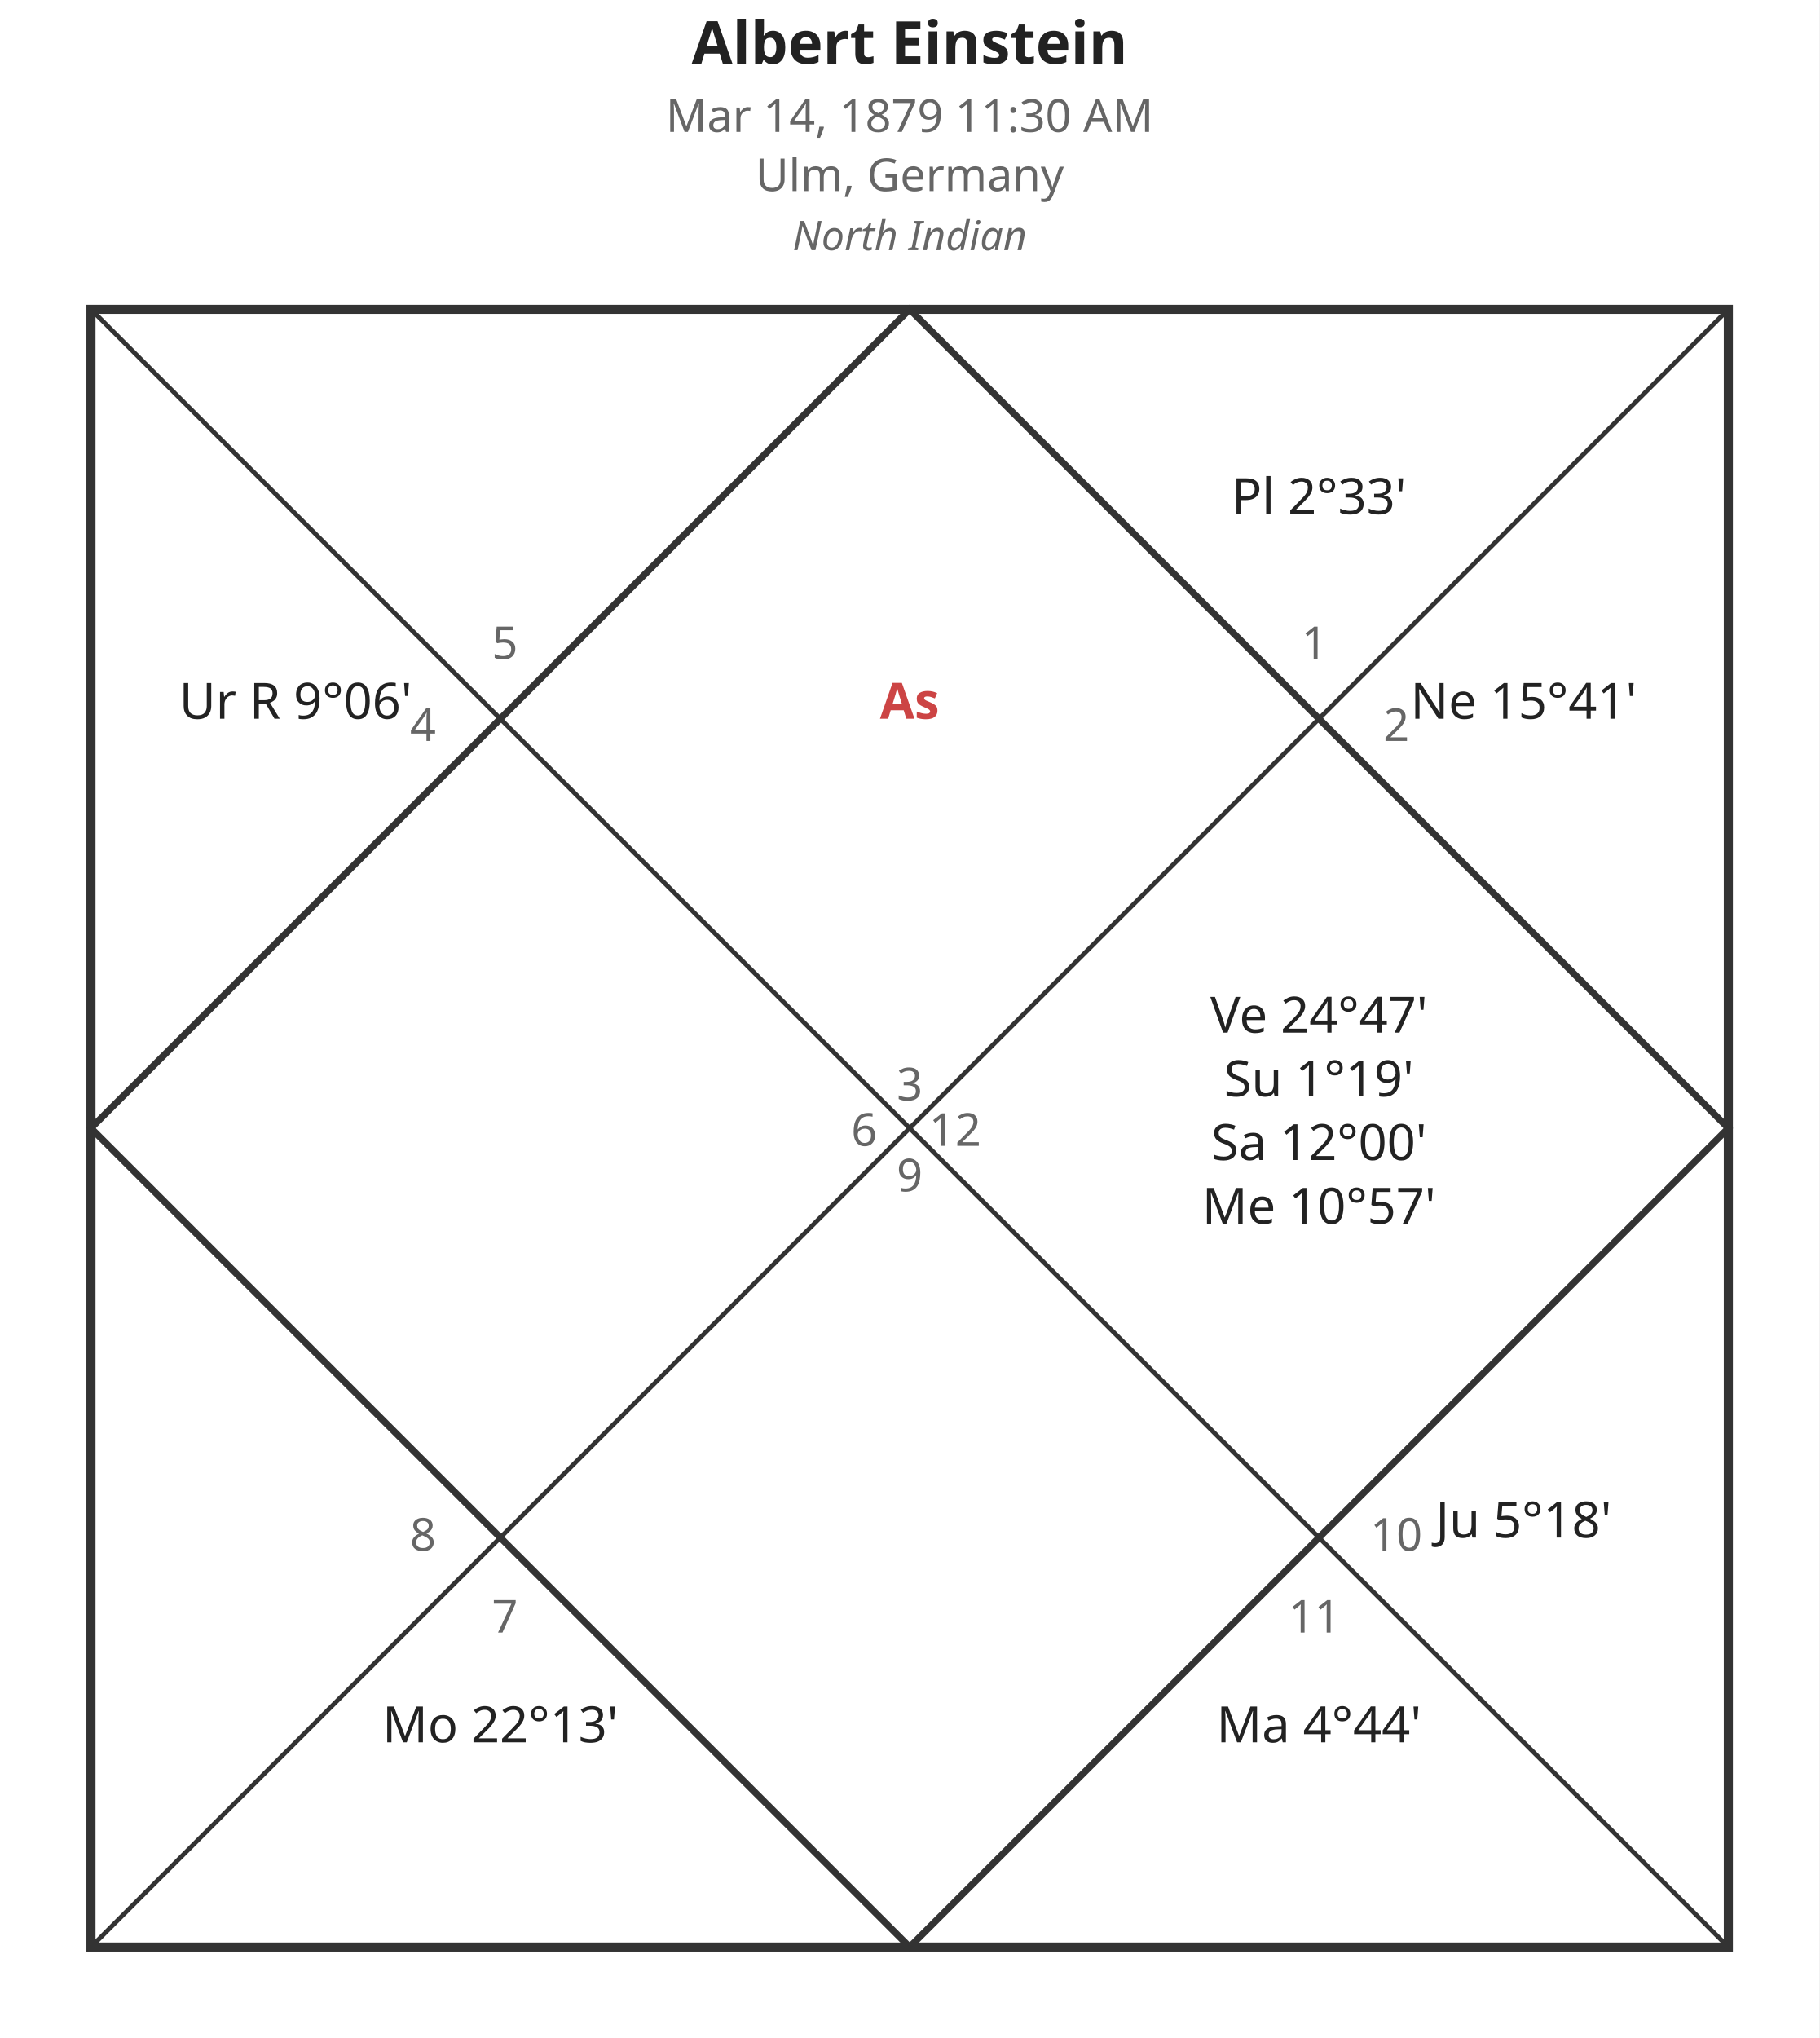
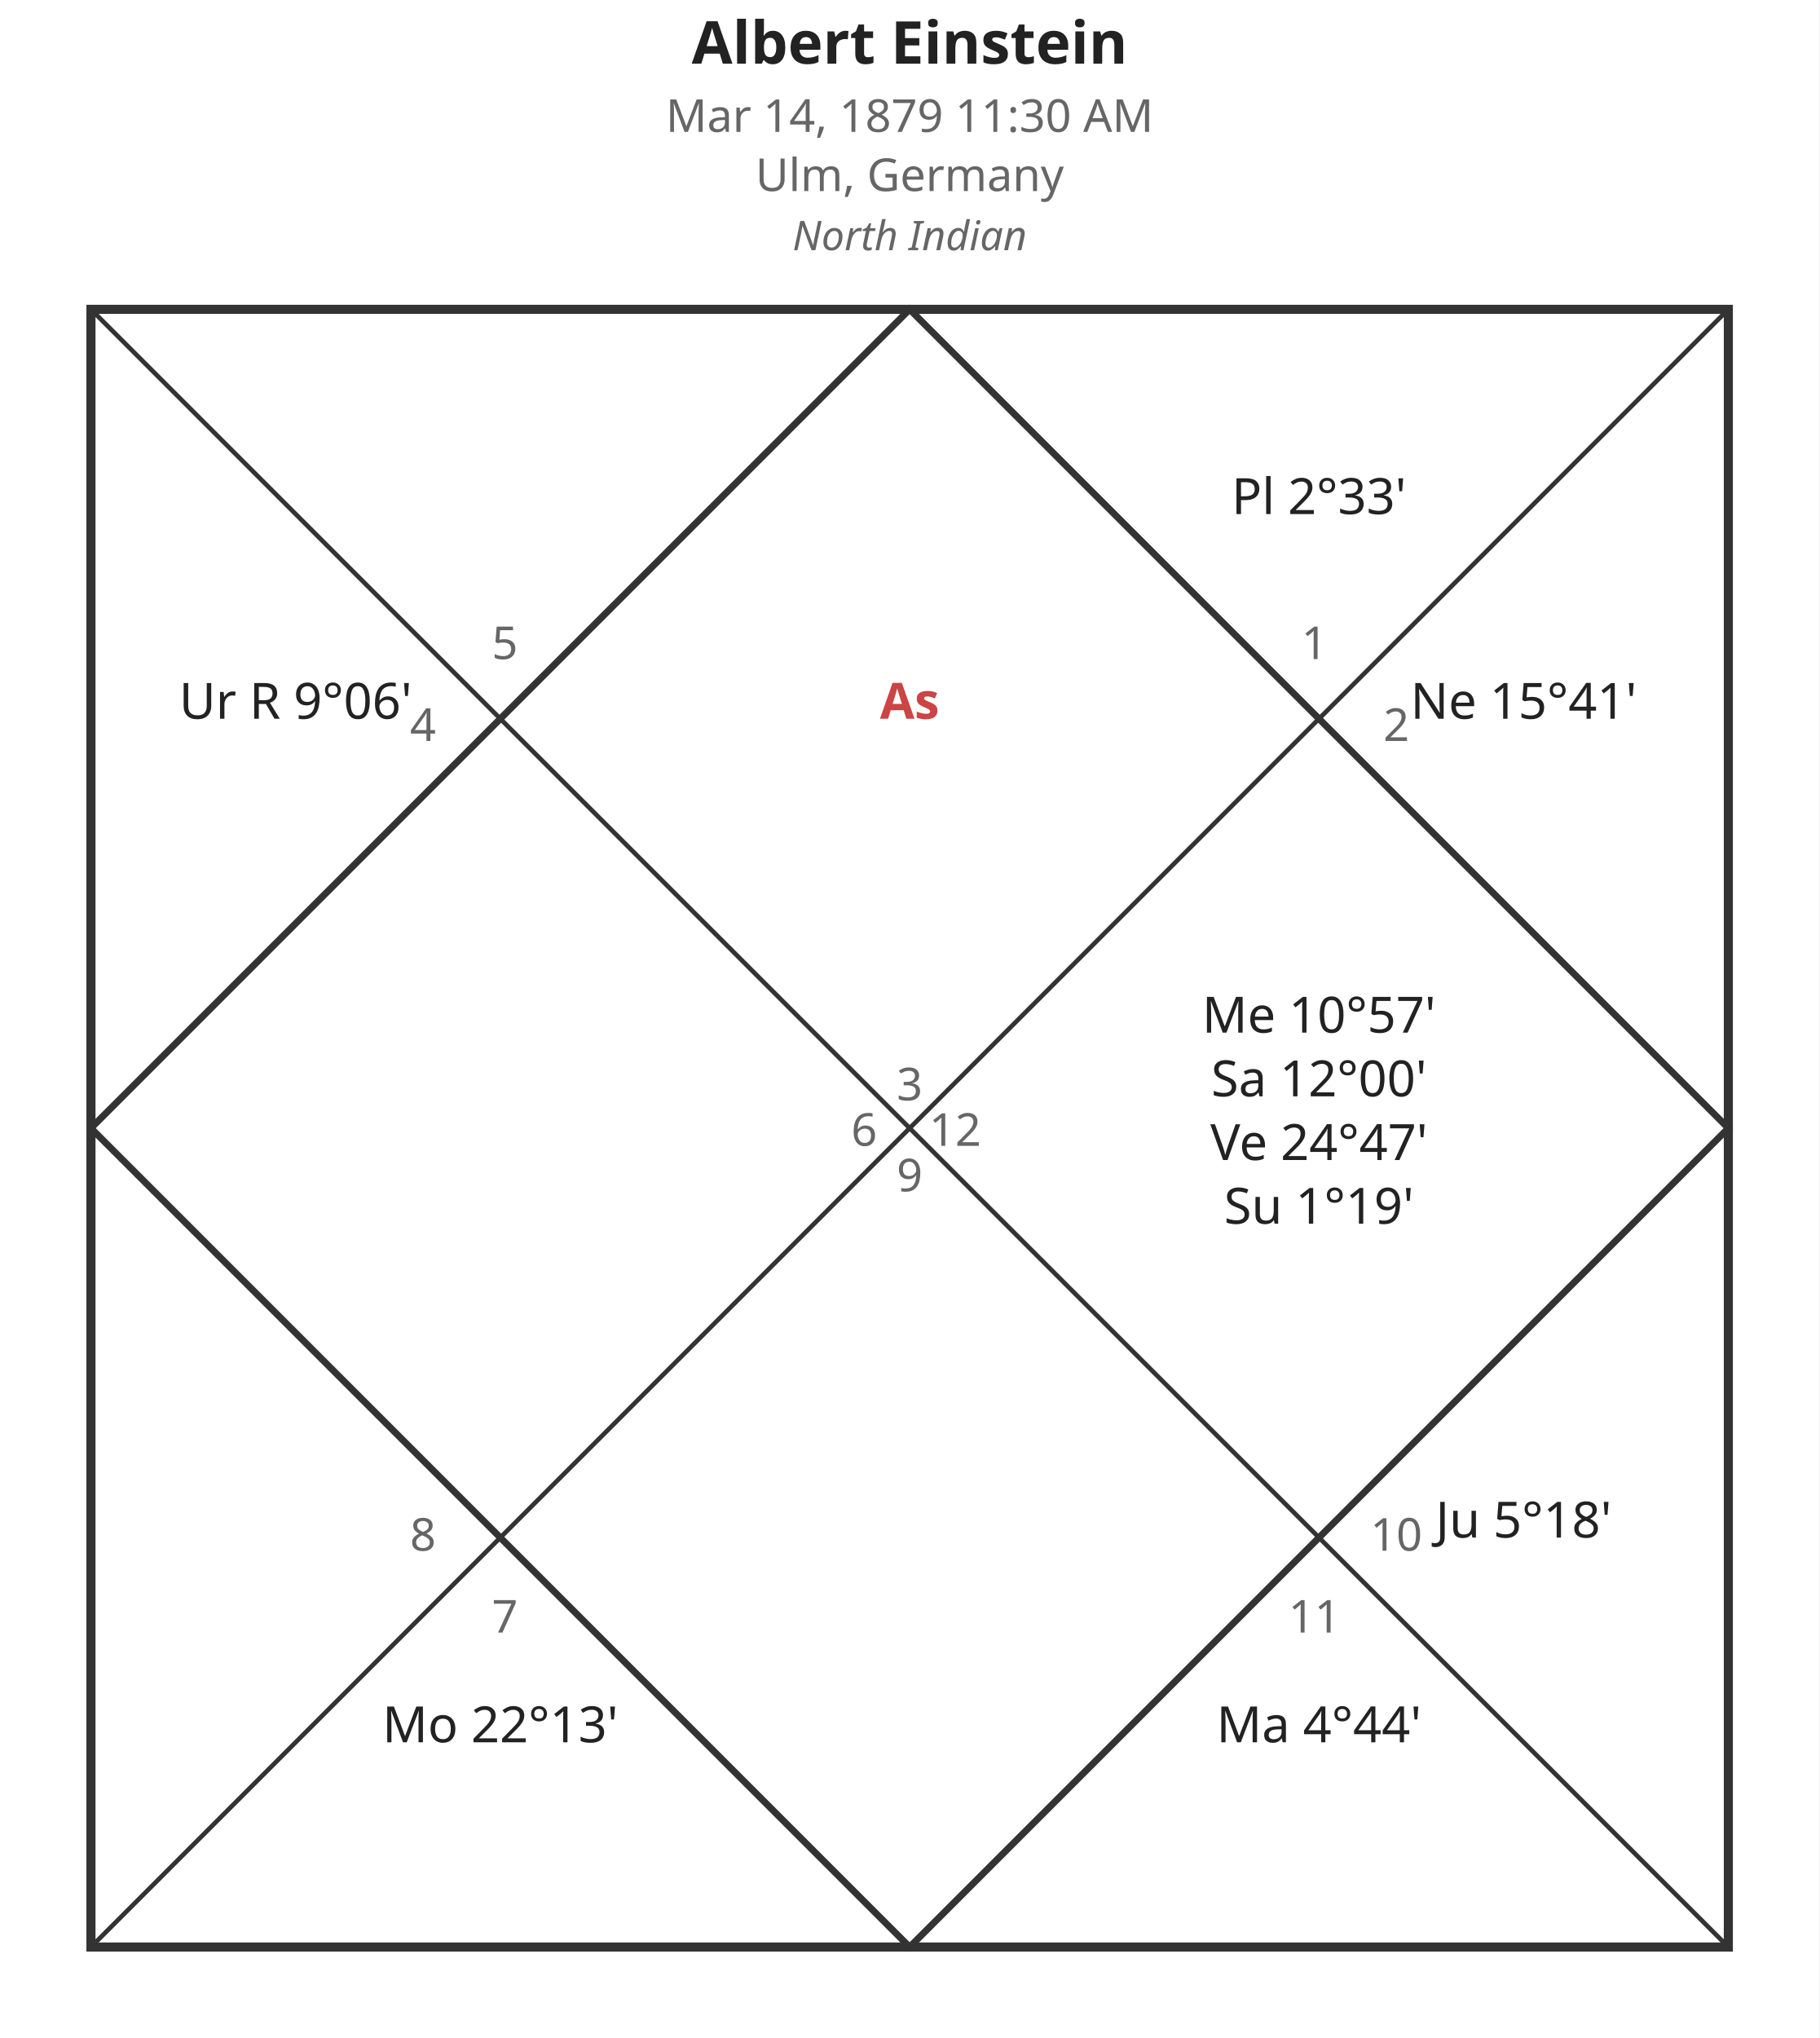
<svg xmlns="http://www.w3.org/2000/svg" baseProfile="full" height="448" version="1.1" width="400">
  <defs />
  <rect fill="#ffffff" height="448" width="400" x="0" y="0" />
  <rect fill="none" height="360.0" stroke="#333333" stroke-width="2" width="360.0" x="20.0" y="68.0" />
  <polygon fill="none" points="200.0,68.0 380.0,248.0 200.0,428.0 20.0,248.0" stroke="#333333" stroke-width="1.5" />
  <line stroke="#333333" stroke-width="1" x1="20.0" x2="380.0" y1="68.0" y2="428.0" />
  <line stroke="#333333" stroke-width="1" x1="380.0" x2="20.0" y1="68.0" y2="428.0" />
  <polygon fill="#fff3e0" opacity="0.4" points="20.0,68.0 200.0,68.0 380.0,68.0" stroke="none" />
  <text dominant-baseline="central" fill="#666666" font-family="sans-serif" font-size="10" text-anchor="middle" x="200.0" y="238.0">3</text>
  <text dominant-baseline="central" fill="#666666" font-family="sans-serif" font-size="10" text-anchor="middle" x="190.0" y="248.0">6</text>
  <text dominant-baseline="central" fill="#666666" font-family="sans-serif" font-size="10" text-anchor="middle" x="200.0" y="258.0">9</text>
  <text dominant-baseline="central" fill="#666666" font-family="sans-serif" font-size="10" text-anchor="middle" x="210.0" y="248.0">12</text>
  <text dominant-baseline="central" fill="#666666" font-family="sans-serif" font-size="10" text-anchor="middle" x="93.0" y="159.0">4</text>
  <text dominant-baseline="central" fill="#666666" font-family="sans-serif" font-size="10" text-anchor="middle" x="111.0" y="141.0">5</text>
  <text dominant-baseline="central" fill="#666666" font-family="sans-serif" font-size="10" text-anchor="middle" x="111.0" y="355.0">7</text>
  <text dominant-baseline="central" fill="#666666" font-family="sans-serif" font-size="10" text-anchor="middle" x="93.0" y="337.0">8</text>
  <text dominant-baseline="central" fill="#666666" font-family="sans-serif" font-size="10" text-anchor="middle" x="307.0" y="337.0">10</text>
  <text dominant-baseline="central" fill="#666666" font-family="sans-serif" font-size="10" text-anchor="middle" x="289.0" y="355.0">11</text>
  <text dominant-baseline="central" fill="#666666" font-family="sans-serif" font-size="10" text-anchor="middle" x="289.0" y="141.0">1</text>
  <text dominant-baseline="central" fill="#666666" font-family="sans-serif" font-size="10" text-anchor="middle" x="307.0" y="159.0">2</text>
  <text fill="#cc4444" font-family="sans-serif" font-size="11" font-weight="bold" text-anchor="middle" x="200.0" y="158.0">As</text>
  <text fill="#222222" font-family="sans-serif" font-size="11" text-anchor="middle" x="65.0" y="158.0">Ur R 9°06'</text>
  <text fill="#222222" font-family="sans-serif" font-size="11" text-anchor="middle" x="110.0" y="383.0">Mo 22°13'</text>
  <text fill="#222222" font-family="sans-serif" font-size="11" text-anchor="middle" x="290.0" y="383.0">Ma 4°44'</text>
  <text fill="#222222" font-family="sans-serif" font-size="11" text-anchor="middle" x="335.0" y="338.0">Ju 5°18'</text>
-   <text fill="#222222" font-family="sans-serif" font-size="11" text-anchor="middle" x="290.0" y="227.0">Ve 24°47'</text>
-   <text fill="#222222" font-family="sans-serif" font-size="11" text-anchor="middle" x="290.0" y="241.0">Su 1°19'</text>
-   <text fill="#222222" font-family="sans-serif" font-size="11" text-anchor="middle" x="290.0" y="255.0">Sa 12°00'</text>
-   <text fill="#222222" font-family="sans-serif" font-size="11" text-anchor="middle" x="290.0" y="269.0">Me 10°57'</text>
+   <text fill="#222222" font-family="sans-serif" font-size="11" text-anchor="middle" x="290.0" y="227.0">Me 10°57'</text>
+   <text fill="#222222" font-family="sans-serif" font-size="11" text-anchor="middle" x="290.0" y="241.0">Sa 12°00'</text>
+   <text fill="#222222" font-family="sans-serif" font-size="11" text-anchor="middle" x="290.0" y="255.0">Ve 24°47'</text>
+   <text fill="#222222" font-family="sans-serif" font-size="11" text-anchor="middle" x="290.0" y="269.0">Su 1°19'</text>
  <text fill="#222222" font-family="sans-serif" font-size="11" text-anchor="middle" x="335.0" y="158.0">Ne 15°41'</text>
  <text fill="#222222" font-family="sans-serif" font-size="11" text-anchor="middle" x="290.0" y="113.0">Pl 2°33'</text>
  <text fill="#222222" font-family="sans-serif" font-size="13" font-weight="bold" text-anchor="middle" x="200.0" y="14">Albert Einstein</text>
  <text fill="#666666" font-family="sans-serif" font-size="10" text-anchor="middle" x="200.0" y="29">Mar 14, 1879  11:30 AM</text>
  <text fill="#666666" font-family="sans-serif" font-size="10" text-anchor="middle" x="200.0" y="42">Ulm, Germany</text>
  <text fill="#666666" font-family="sans-serif" font-size="9" font-style="italic" text-anchor="middle" x="200.0" y="55">North Indian</text>
</svg>
